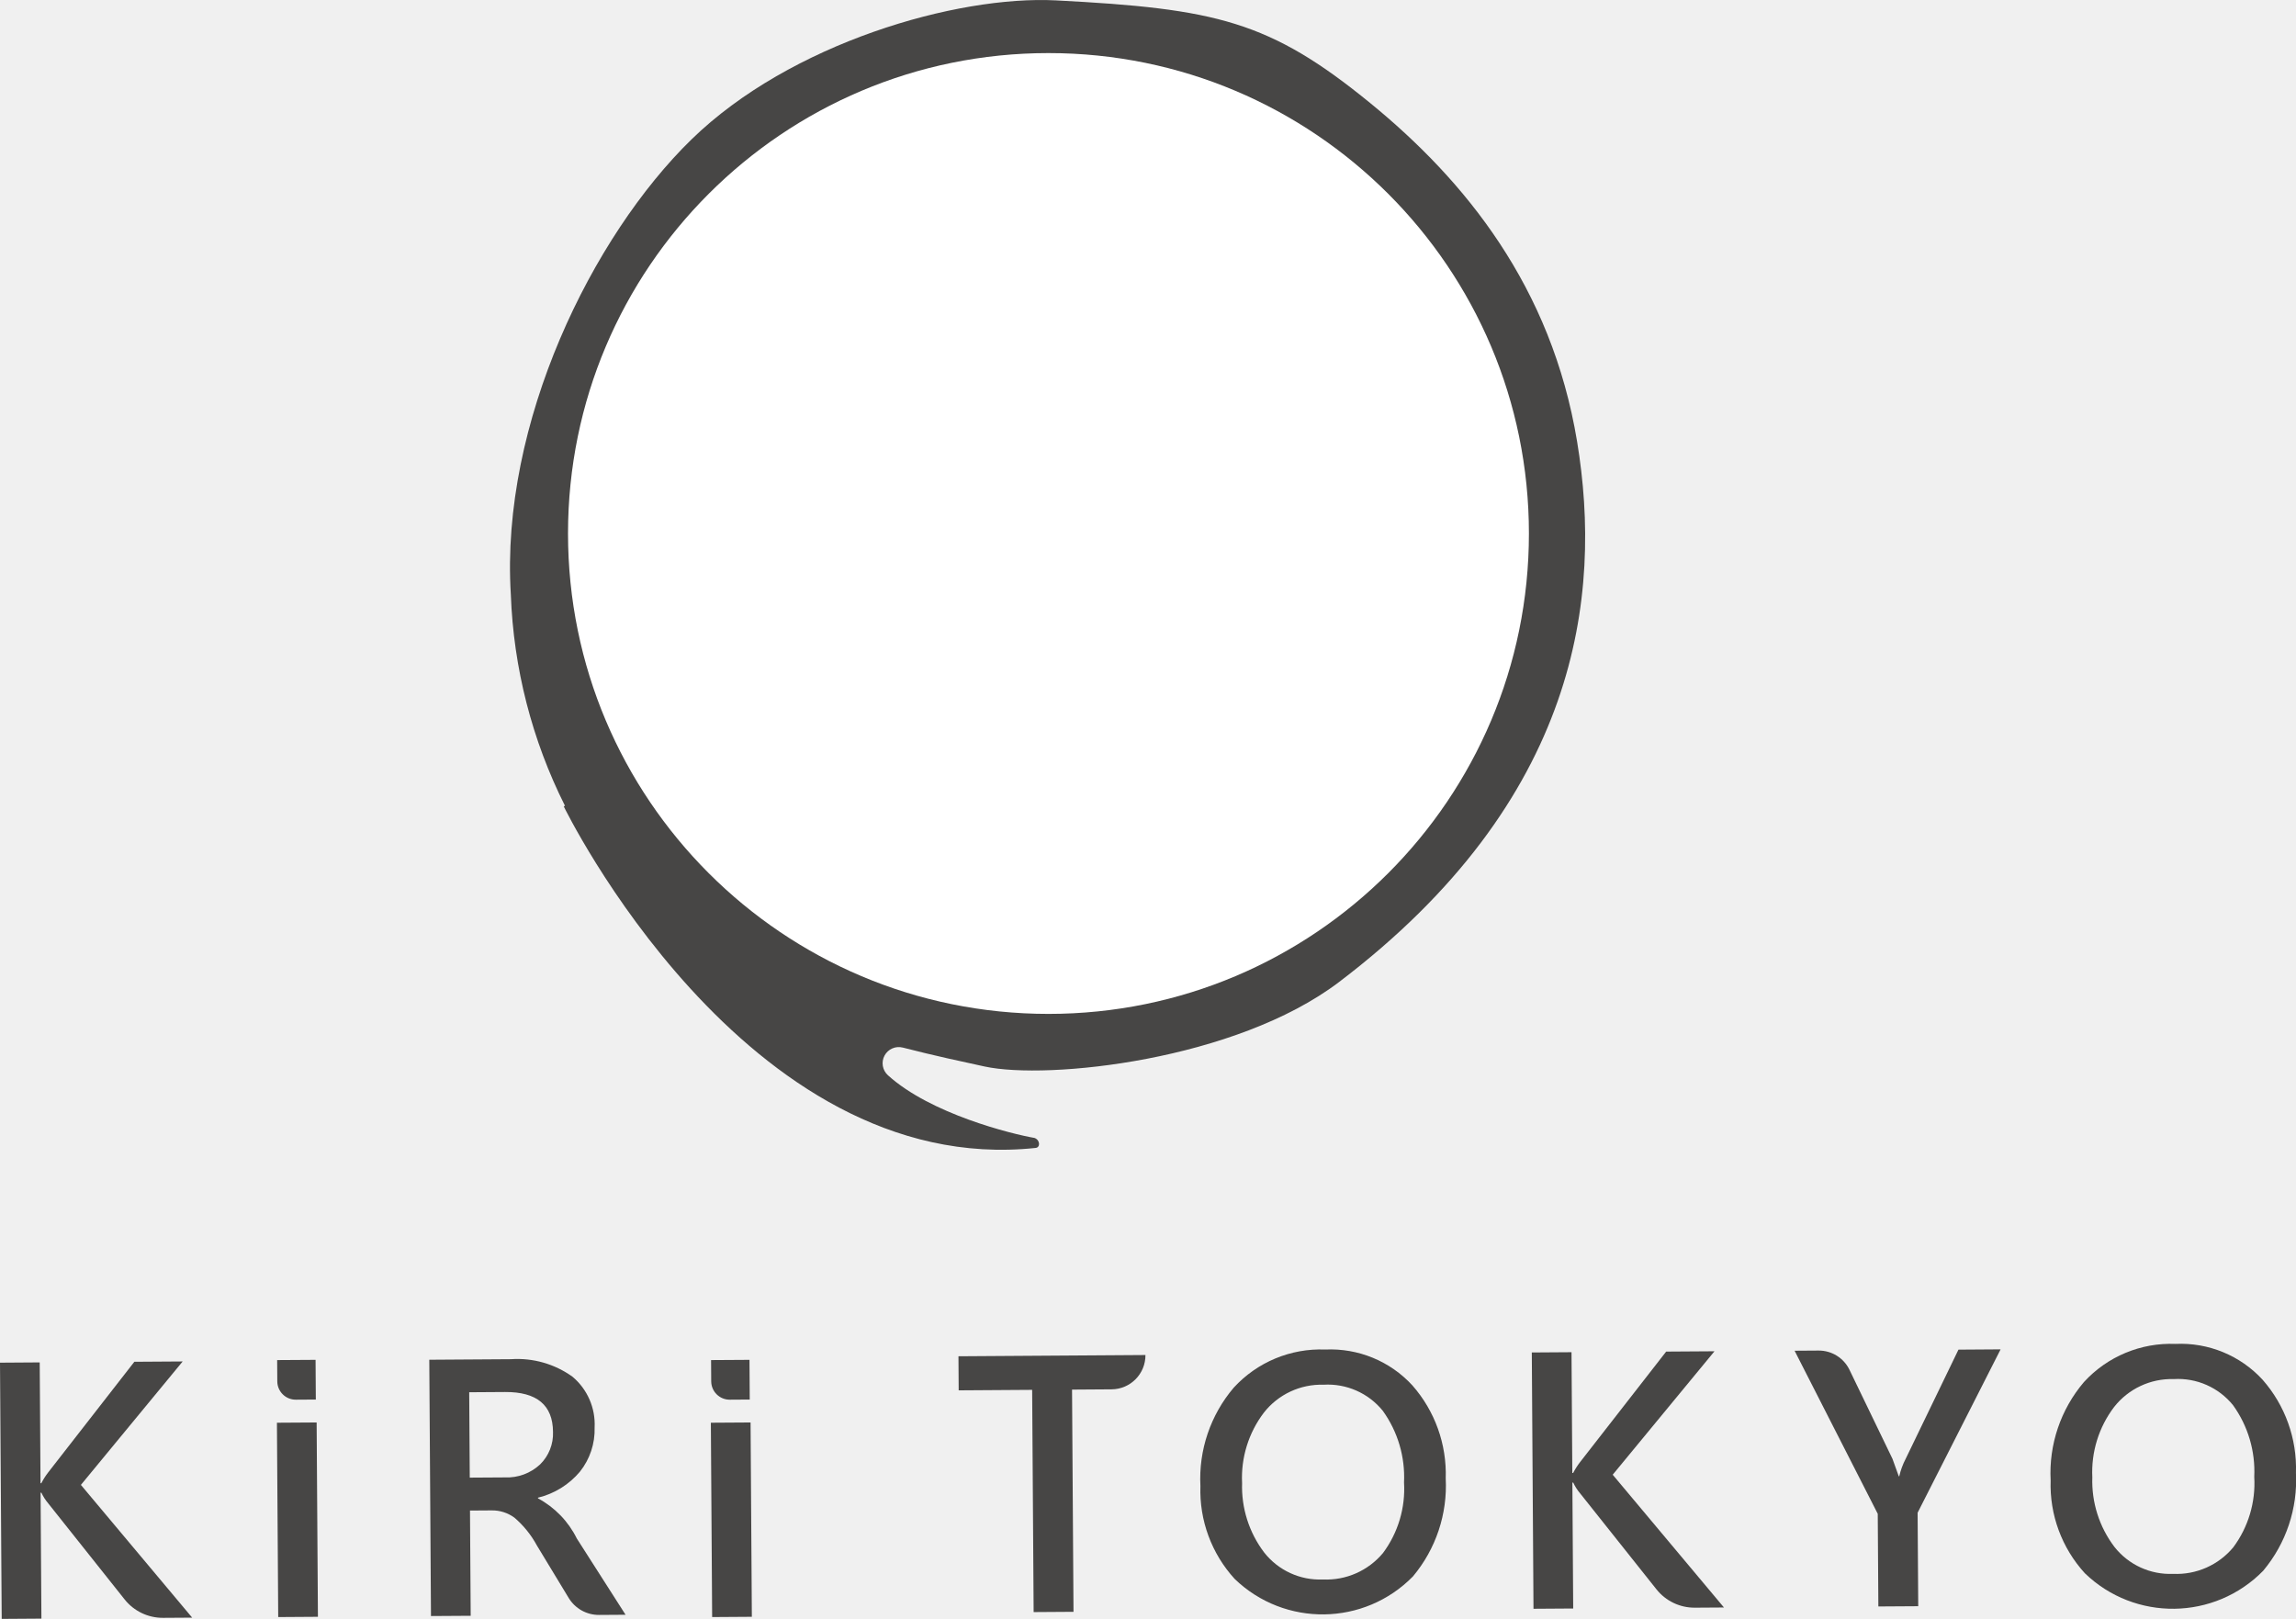
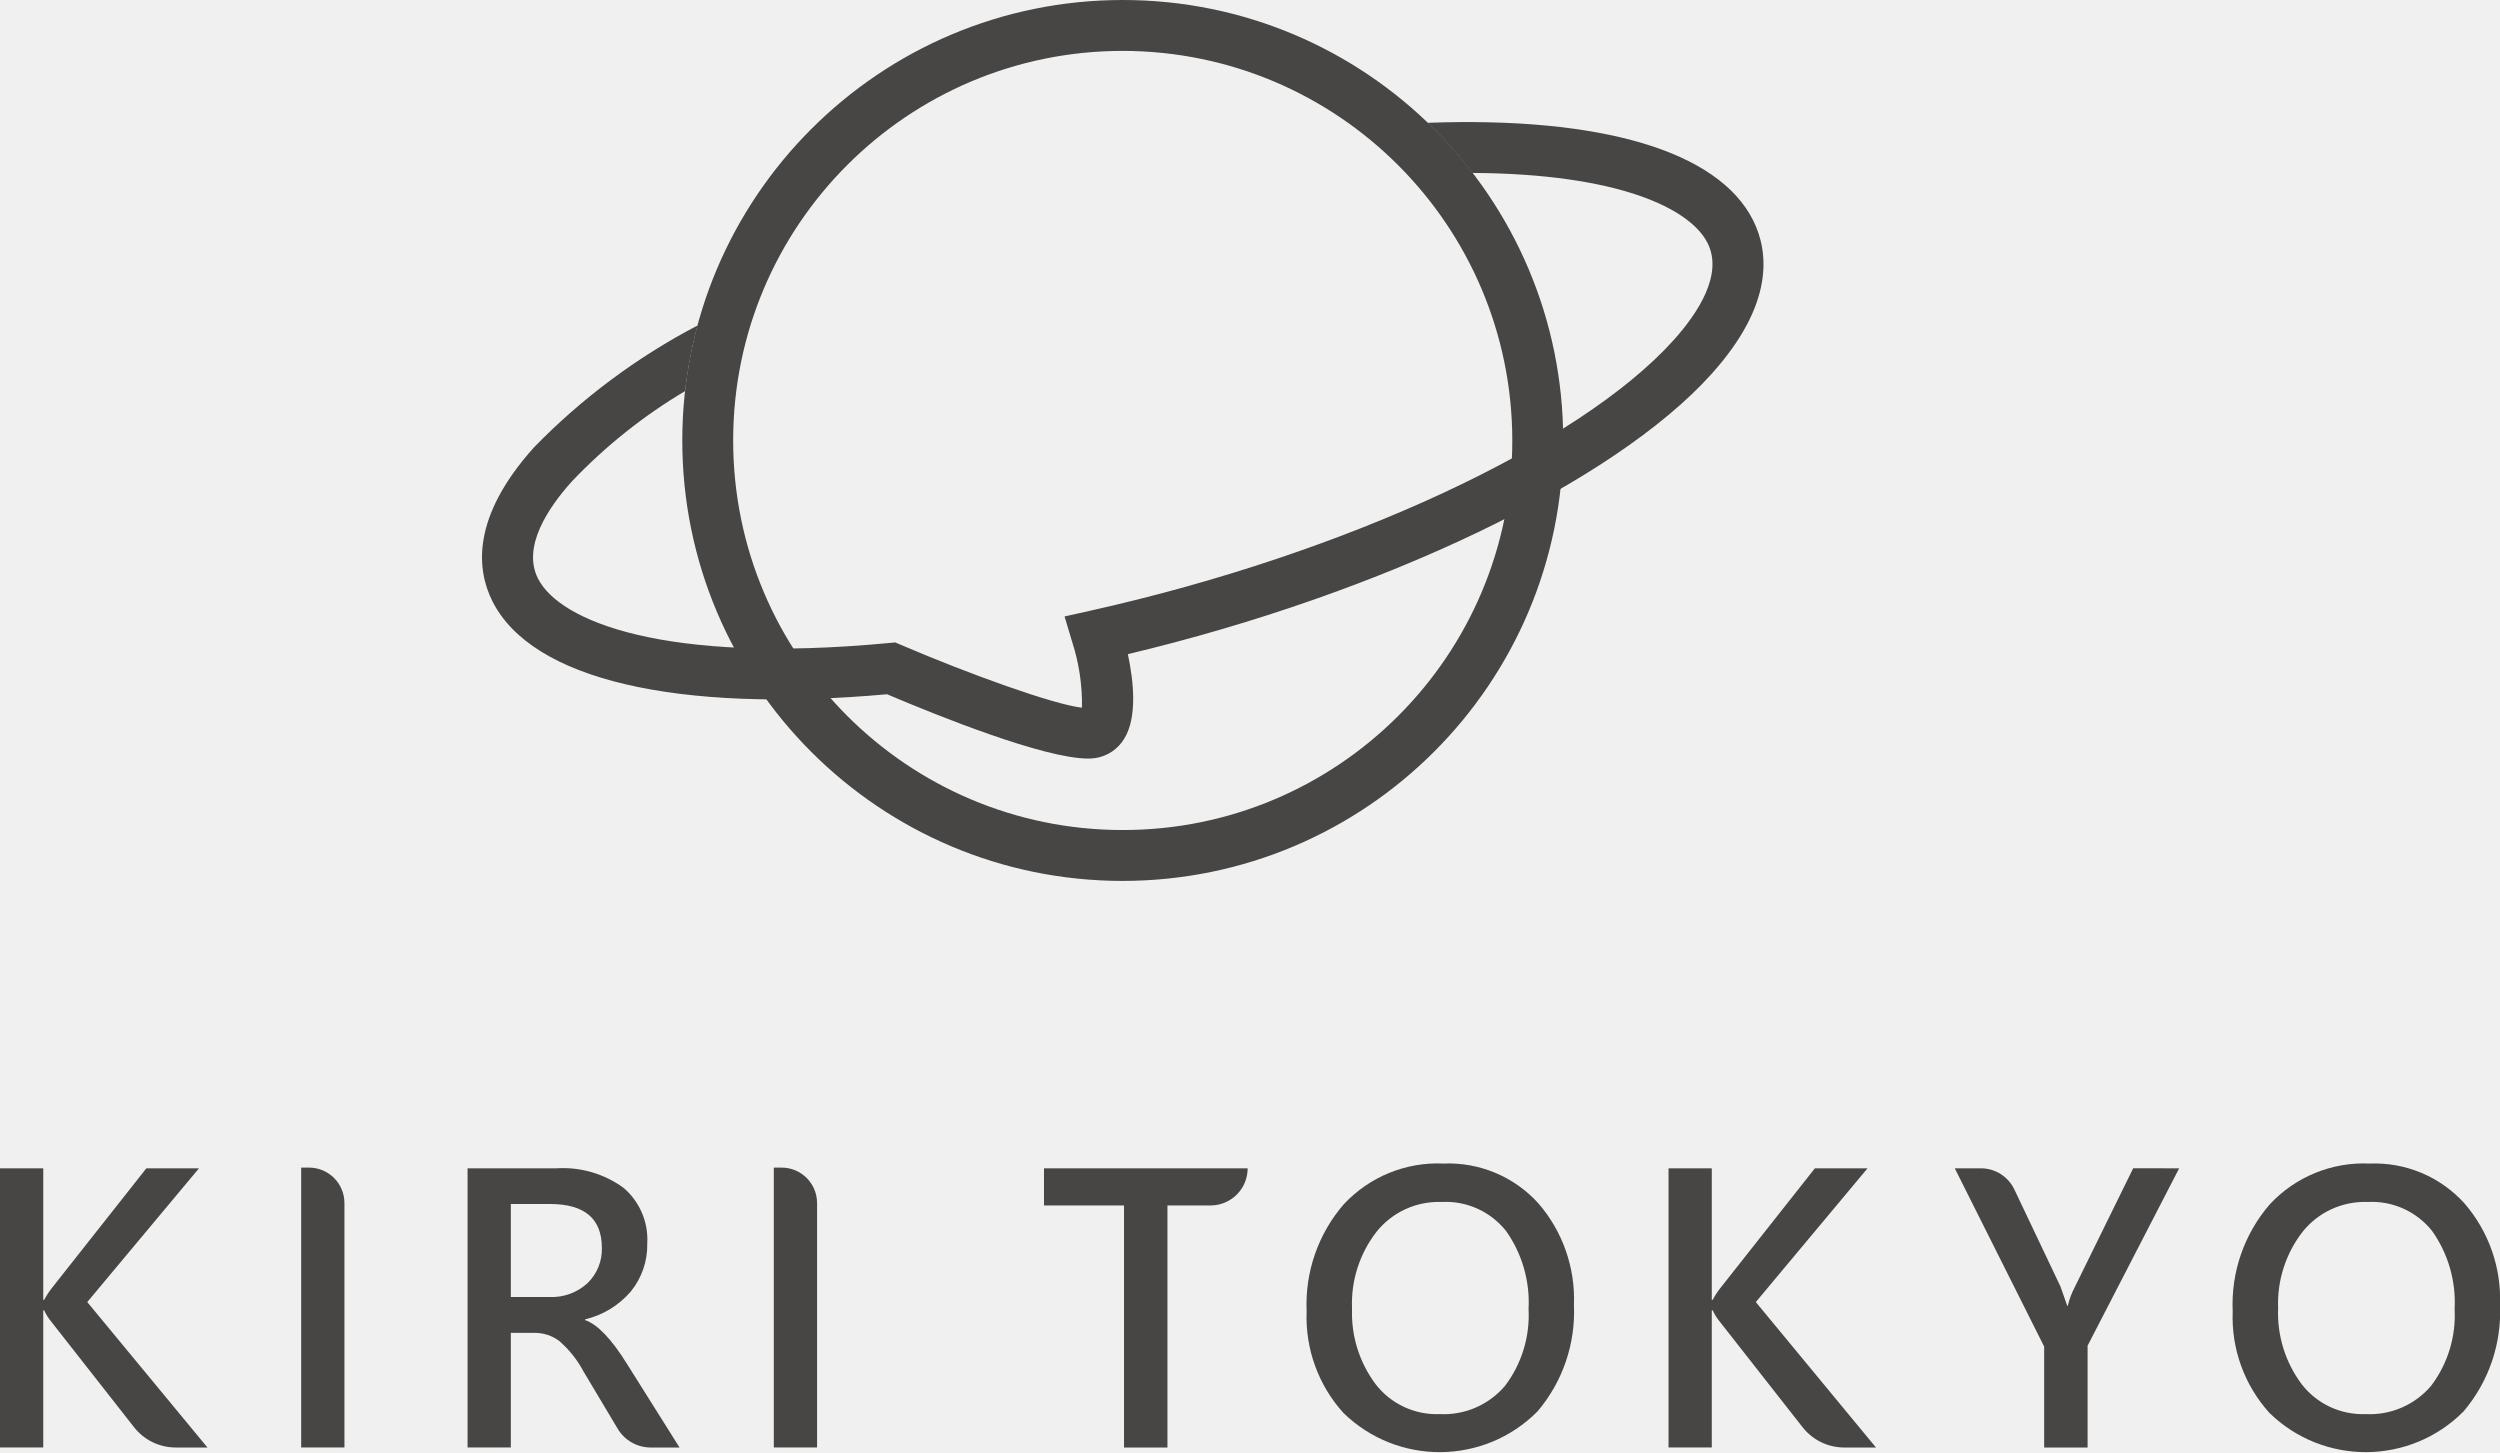
- <svg xmlns="http://www.w3.org/2000/svg" width="145.587" height="102.66" viewBox="0 0 145.587 102.66">
-   <g transform="translate(-137.545 -717.565)">
-     <g transform="translate(137.545 802.788)">
-       <path d="M149.73,849.168l-1.847.012a3.081,3.081,0,0,1-2.434-1.164l-4.844-6.091a3,3,0,0,1-.435-.679h-.052l.053,7.985-2.518.017L137.545,833l2.518-.017.051,7.659h.052a4.454,4.454,0,0,1,.436-.685l5.462-7.014,3.064-.02-6.453,7.828Z" transform="translate(-137.545 -831.81)" fill="#474645" />
-       <path d="M279.513,848.31l-1.847.012a3.082,3.082,0,0,1-2.434-1.164l-4.844-6.09a3.006,3.006,0,0,1-.434-.679H269.9l.053,7.985-2.518.017-.107-16.253,2.518-.017.051,7.659h.052a4.557,4.557,0,0,1,.436-.685l5.463-7.013,3.064-.02-6.454,7.828Z" transform="translate(-170.198 -831.595)" fill="#474645" />
-       <path d="M186.362,848.94l-1.679.011a2.237,2.237,0,0,1-1.927-1.077l-2.015-3.325a6.227,6.227,0,0,0-1.423-1.764,2.372,2.372,0,0,0-1.456-.463l-1.364.009.044,6.674-2.518.016-.107-16.253,5.172-.034A5.985,5.985,0,0,1,183,833.847a3.947,3.947,0,0,1,1.4,3.217,4.279,4.279,0,0,1-.936,2.808,5.025,5.025,0,0,1-2.655,1.644v.042a5.813,5.813,0,0,1,2.461,2.544Zm-9.914-14.11.035,5.414,2.235-.014a3.071,3.071,0,0,0,2.224-.823,2.738,2.738,0,0,0,.82-2.062q-.017-2.549-3.039-2.53Z" transform="translate(-146.696 -831.764)" fill="#474645" />
-       <g transform="translate(17.559 1.011)">
-         <path d="M163.536,839.654v.008l.061,9.188v.008l.01,1.56-2.518.017-.01-1.56v-.008l-.061-9.189v-.008l-.01-1.559,2.518-.016Z" transform="translate(-161.007 -834.124)" fill="#474645" />
-         <path d="M163.463,832.789l.016,2.518-1.266.008a1.169,1.169,0,0,1-1.177-1.162l-.009-1.349Z" transform="translate(-161.012 -832.789)" fill="#474645" />
+ <svg xmlns="http://www.w3.org/2000/svg" width="172.313" height="100.092" viewBox="0 0 172.313 100.092">
+   <g transform="translate(-244.81 -122.001)">
+     <g transform="translate(278.032 122.001)">
+       <path d="M352.812,182.719a30.359,30.359,0,1,1,30.359-30.359A30.394,30.394,0,0,1,352.812,182.719Zm0-57.21a26.851,26.851,0,1,0,26.85,26.851A26.881,26.881,0,0,0,352.812,125.509Z" transform="translate(-308.648 -122.001)" fill="#474645" />
+       <g transform="translate(0 8.414)">
+         <path d="M387.268,142.656c-2.405-4.779-10.471-7.148-22.437-6.711a30.668,30.668,0,0,1,3.087,3.455c10.045.051,15.009,2.435,16.217,4.833,1.089,2.165-.671,4.833-2.34,6.689-6.5,7.233-22.635,14.723-40.145,18.637l-1.837.411.54,1.8a13.934,13.934,0,0,1,.661,4.487c-1.893-.2-7.7-2.283-12.461-4.322l-.41-.176-.445.042c-15.464,1.458-22.691-1.488-24.182-4.452-1.09-2.165.671-4.832,2.34-6.689a36.521,36.521,0,0,1,7.807-6.227,30.1,30.1,0,0,1,.859-4.521,44.558,44.558,0,0,0-11.275,8.4c-4.348,4.837-3.958,8.441-2.866,10.612,2.712,5.388,12.612,7.716,27.2,6.408,3.531,1.5,10.825,4.432,13.852,4.432a3.28,3.28,0,0,0,.536-.039,2.817,2.817,0,0,0,1.95-1.317c.921-1.475.659-3.962.259-5.841,17.485-4.166,33.5-11.826,40.226-19.308C388.751,148.431,388.361,144.827,387.268,142.656Z" transform="translate(-299.661 -135.894)" fill="#474645" />
      </g>
-       <g transform="translate(45.073 1.011)">
-         <path d="M200.3,839.654v.008l.061,9.188v.008l.01,1.56-2.518.017-.01-1.56v-.008l-.061-9.189v-.008l-.01-1.559,2.518-.016Z" transform="translate(-197.77 -834.124)" fill="#474645" />
-         <path d="M200.226,832.789l.016,2.518-1.266.008a1.17,1.17,0,0,1-1.177-1.162l-.009-1.349Z" transform="translate(-197.775 -832.789)" fill="#474645" />
-       </g>
-       <path d="M228.461,834.555l-2.508.017.093,14.091-2.528.017-.094-14.092-4.659.031-.014-2.161,11.857-.079h0A2.162,2.162,0,0,1,228.461,834.555Z" transform="translate(-157.976 -831.674)" fill="#474645" />
-       <path d="M239.251,840.571a8.91,8.91,0,0,1,2.115-6.242,7.468,7.468,0,0,1,5.8-2.415,7.053,7.053,0,0,1,5.524,2.272,8.509,8.509,0,0,1,2.116,5.9,8.954,8.954,0,0,1-2.078,6.215,8.025,8.025,0,0,1-11.305.159A8.311,8.311,0,0,1,239.251,840.571Zm2.643-.2a6.909,6.909,0,0,0,1.4,4.413,4.488,4.488,0,0,0,3.726,1.712,4.678,4.678,0,0,0,3.808-1.678,6.8,6.8,0,0,0,1.334-4.474,7.193,7.193,0,0,0-1.346-4.545,4.491,4.491,0,0,0-3.762-1.654,4.632,4.632,0,0,0-3.776,1.767A6.827,6.827,0,0,0,241.893,840.375Z" transform="translate(-163.134 -831.557)" fill="#474645" />
-       <path d="M302.656,831.9l-5.262,10.36.039,5.928-2.528.016-.039-5.876-5.273-10.342,1.521-.01a2.16,2.16,0,0,1,1.959,1.22l2.726,5.643q0,.011.4,1.11h.031a4.6,4.6,0,0,1,.4-1.094l3.354-6.937Z" transform="translate(-175.8 -831.554)" fill="#474645" />
-       <path d="M311.287,840.095a8.907,8.907,0,0,1,2.115-6.242,7.465,7.465,0,0,1,5.8-2.415,7.051,7.051,0,0,1,5.524,2.271,8.512,8.512,0,0,1,2.116,5.9,8.955,8.955,0,0,1-2.078,6.216,8.025,8.025,0,0,1-11.305.159A8.312,8.312,0,0,1,311.287,840.095Zm2.643-.2a6.906,6.906,0,0,0,1.4,4.413,4.49,4.49,0,0,0,3.726,1.712,4.677,4.677,0,0,0,3.808-1.678,6.8,6.8,0,0,0,1.334-4.474,7.189,7.189,0,0,0-1.346-4.545,4.489,4.489,0,0,0-3.762-1.654,4.632,4.632,0,0,0-3.776,1.767A6.821,6.821,0,0,0,313.93,839.9Z" transform="translate(-181.258 -831.438)" fill="#474645" />
    </g>
-     <g transform="translate(169.883 717.565)">
-       <path d="M248.419,745.564c-1.622-9.818-7.1-16.549-13.118-21.464-6.383-5.212-9.781-5.985-19.922-6.51-6.294-.326-16.841,2.7-23.12,8.821s-12.127,17.98-11.451,28.852a32.474,32.474,0,0,0,3.433,13.4l-.079.036s11.481,23.635,29.928,21.661c.3-.032.287-.5-.073-.632-1.458-.252-6.595-1.524-9.3-3.979a1.026,1.026,0,0,1,.947-1.752c2,.516,3.809.9,5.187,1.2,4,.864,15.913-.378,22.476-5.359C248.522,768.3,250.04,755.382,248.419,745.564Z" transform="translate(-180.755 -717.565)" fill="#474645" />
-       <circle cx="30.465" cy="30.465" r="30.465" transform="translate(3.679 3.366)" fill="#fff" />
+     <g transform="translate(244.81 202.204)">
+       <path d="M259.109,274.195h-2.187a3.651,3.651,0,0,1-2.873-1.4l-5.687-7.249a3.565,3.565,0,0,1-.509-.807h-.062v9.454H244.81V254.951h2.982v9.069h.062a5.425,5.425,0,0,1,.522-.807l6.522-8.262h3.627l-7.7,9.219Z" transform="translate(-244.81 -254.628)" fill="#474645" />
+       <path d="M448.982,274.195h-2.187a3.651,3.651,0,0,1-2.873-1.4l-5.686-7.249a3.522,3.522,0,0,1-.509-.807h-.062v9.454h-2.981V254.951h2.981v9.069h.062a5.362,5.362,0,0,1,.521-.807l6.522-8.262H448.4l-7.7,9.219Z" transform="translate(-319.68 -254.628)" fill="#474645" />
+       <path d="M282.066,257.311v16.851h-2.982V254.87h.54a2.442,2.442,0,0,1,2.441,2.441Z" transform="translate(-258.325 -254.596)" fill="#474645" />
+       <path d="M312.629,274.195h-1.988a2.648,2.648,0,0,1-2.273-1.29l-2.36-3.953a7.362,7.362,0,0,0-1.671-2.1,2.808,2.808,0,0,0-1.721-.559H301v7.9h-2.982V254.951h6.125a7.084,7.084,0,0,1,4.628,1.348,4.673,4.673,0,0,1,1.633,3.82,5.061,5.061,0,0,1-1.131,3.317,5.945,5.945,0,0,1-3.155,1.926v.05q1.292.447,2.895,3.031ZM301,257.411v6.41h2.646a3.632,3.632,0,0,0,2.64-.956,3.242,3.242,0,0,0,.988-2.435q0-3.019-3.578-3.019Z" transform="translate(-265.791 -254.628)" fill="#474645" />
+       <path d="M335.85,257.311v16.851h-2.982V254.87h.54a2.442,2.442,0,0,1,2.441,2.441Z" transform="translate(-279.533 -254.596)" fill="#474645" />
+       <path d="M375.093,257.511h-2.969v16.684H369.13V257.511h-5.516v-2.56h14.038A2.559,2.559,0,0,1,375.093,257.511Z" transform="translate(-291.657 -254.628)" fill="#474645" />
+       <path d="M393.5,264.6a10.55,10.55,0,0,1,2.553-7.373,8.843,8.843,0,0,1,6.889-2.814,8.347,8.347,0,0,1,6.522,2.733,10.076,10.076,0,0,1,2.46,7.007,10.6,10.6,0,0,1-2.509,7.342,9.5,9.5,0,0,1-13.386.1A9.841,9.841,0,0,1,393.5,264.6Zm3.131-.211a8.179,8.179,0,0,0,1.628,5.237,5.314,5.314,0,0,0,4.4,2.056,5.537,5.537,0,0,0,4.522-1.956,8.051,8.051,0,0,0,1.615-5.286,8.511,8.511,0,0,0-1.559-5.391,5.313,5.313,0,0,0-4.441-1.988,5.485,5.485,0,0,0-4.485,2.062A8.079,8.079,0,0,0,396.628,264.394Z" transform="translate(-303.44 -254.418)" fill="#474645" />
+       <path d="M482.723,254.951l-6.311,12.225v7.019h-2.994v-6.957l-6.162-12.287h1.8a2.555,2.555,0,0,1,2.309,1.46l3.183,6.7q0,.013.46,1.317h.038a5.475,5.475,0,0,1,.484-1.292l4.025-8.187Z" transform="translate(-332.524 -254.628)" fill="#474645" />
+       <path d="M498.886,264.6a10.55,10.55,0,0,1,2.553-7.373,8.841,8.841,0,0,1,6.888-2.814,8.349,8.349,0,0,1,6.523,2.733,10.076,10.076,0,0,1,2.46,7.007,10.6,10.6,0,0,1-2.51,7.342,9.5,9.5,0,0,1-13.386.1A9.839,9.839,0,0,1,498.886,264.6Zm3.131-.211a8.176,8.176,0,0,0,1.628,5.237,5.313,5.313,0,0,0,4.4,2.056,5.538,5.538,0,0,0,4.522-1.956,8.055,8.055,0,0,0,1.615-5.286,8.511,8.511,0,0,0-1.559-5.391,5.315,5.315,0,0,0-4.442-1.988,5.485,5.485,0,0,0-4.484,2.062A8.079,8.079,0,0,0,502.017,264.394Z" transform="translate(-344.997 -254.418)" fill="#474645" />
    </g>
  </g>
</svg>
